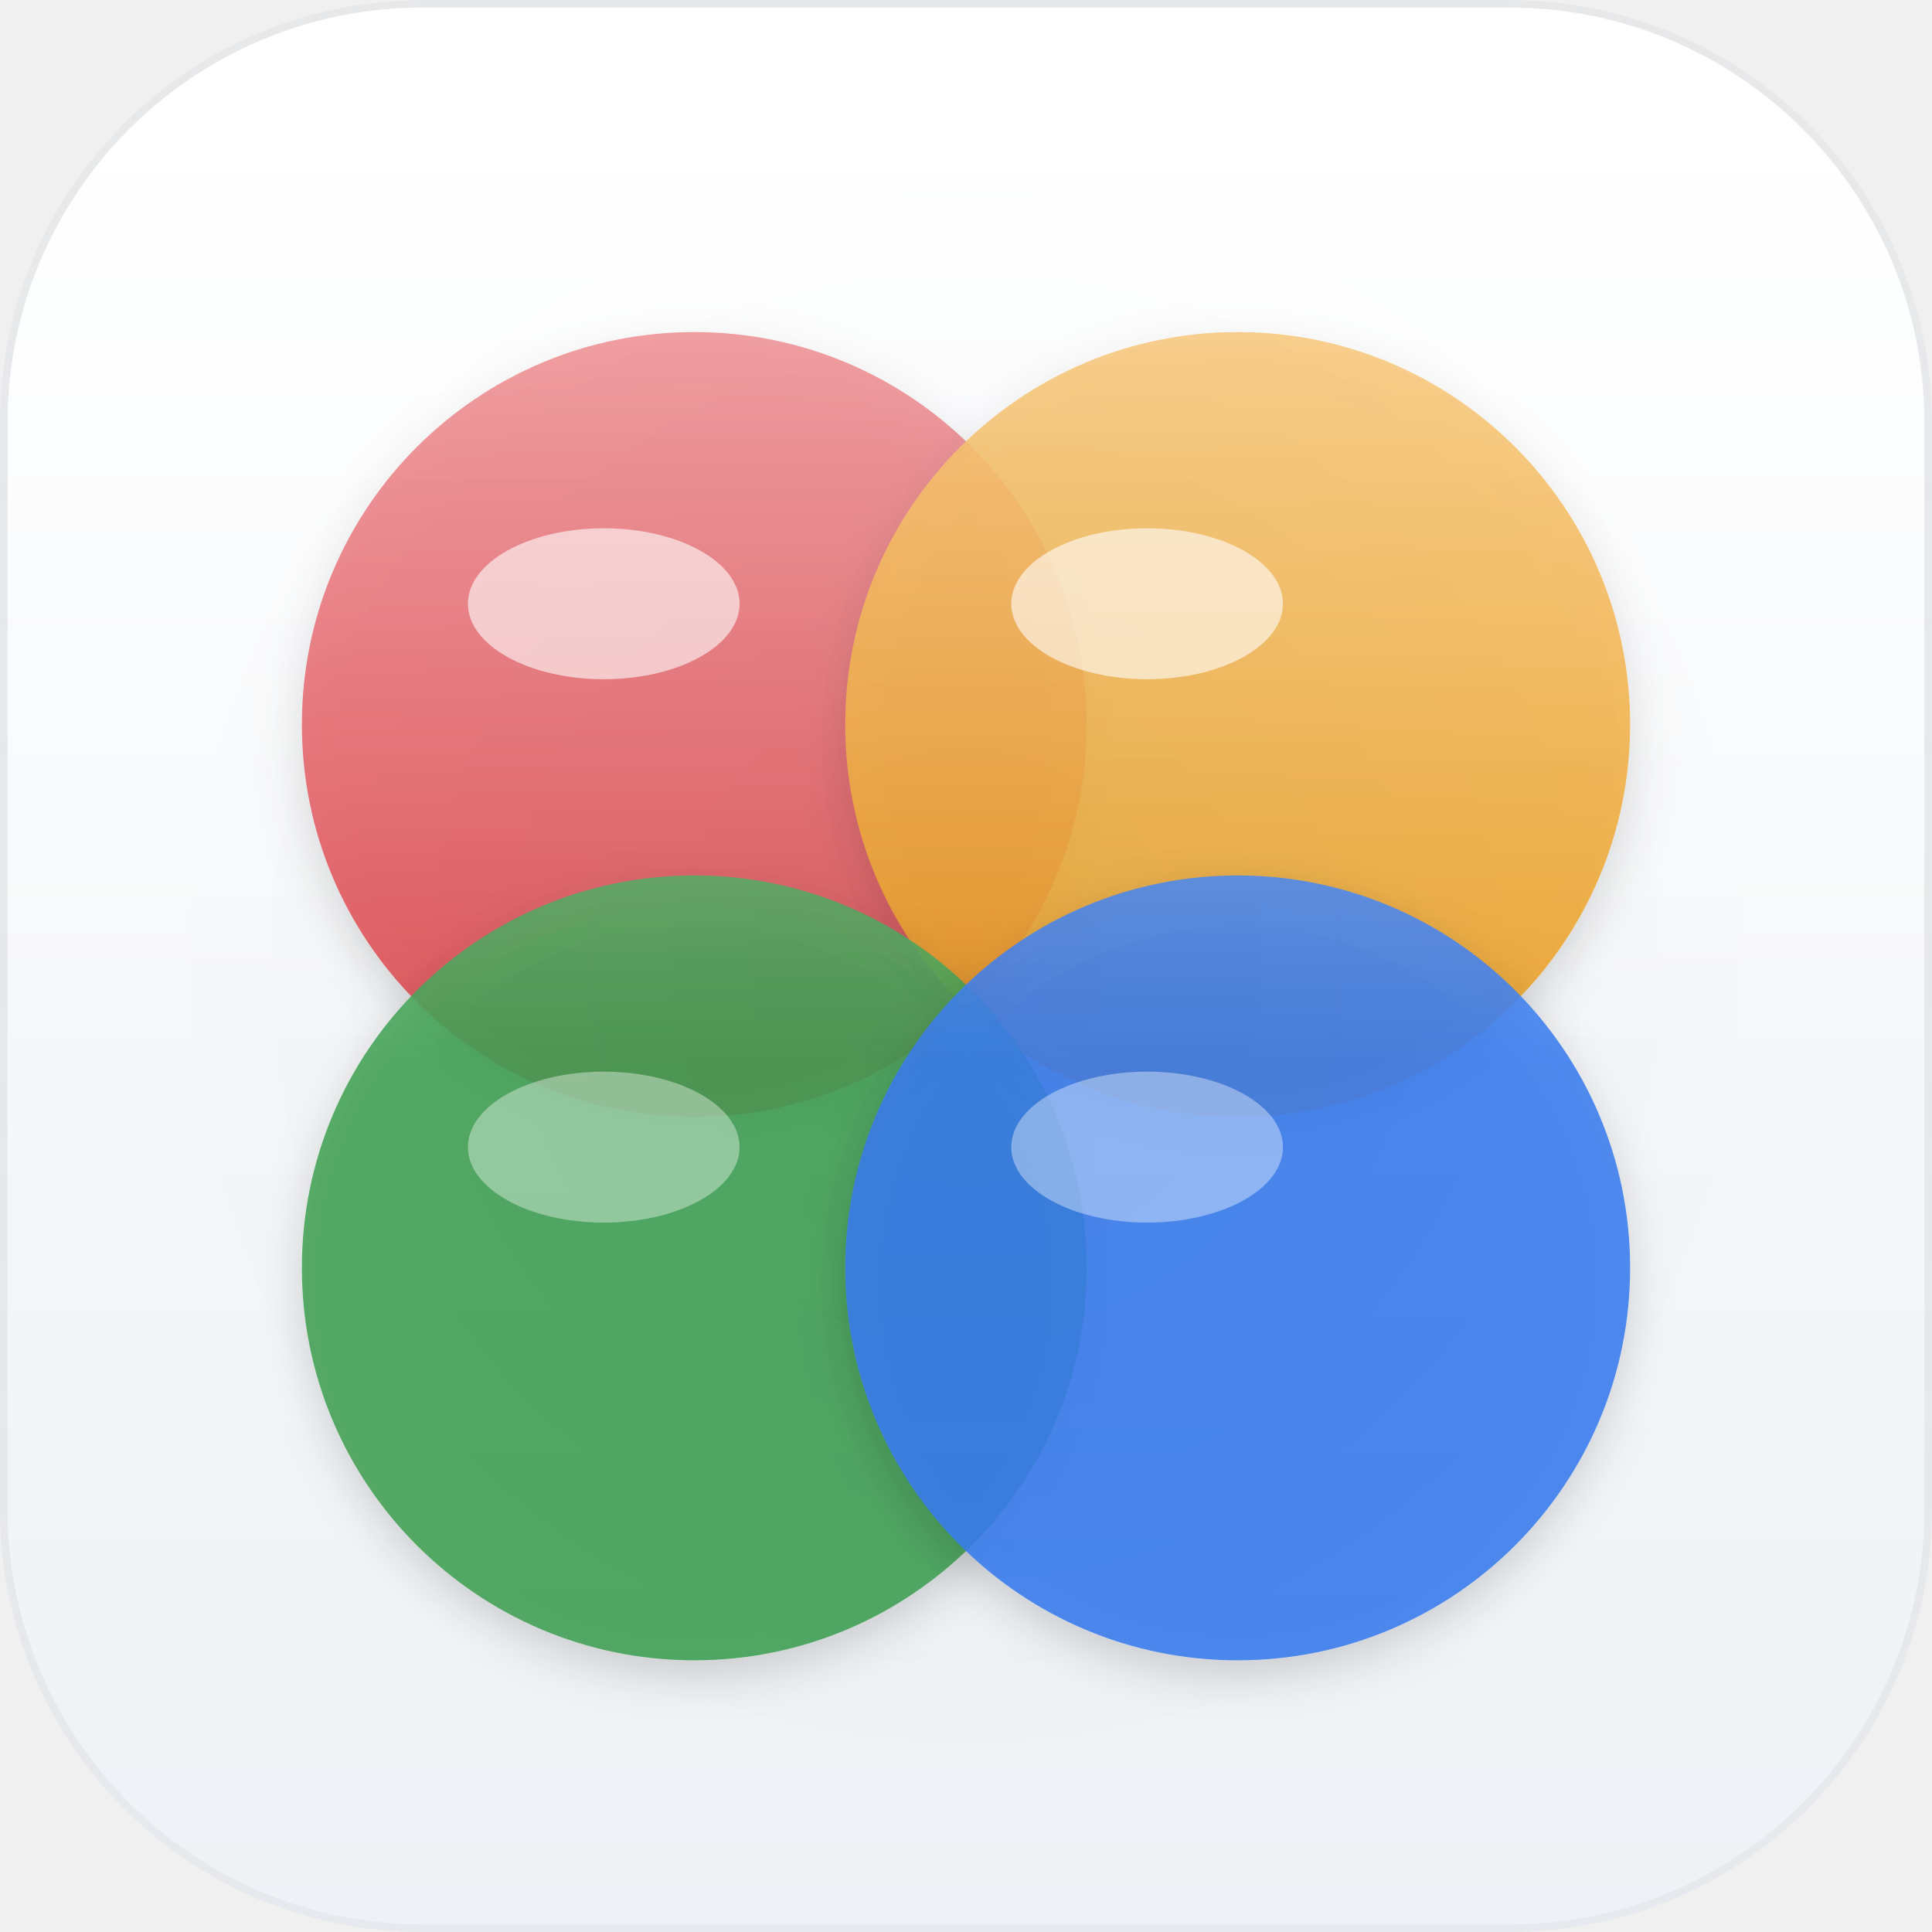
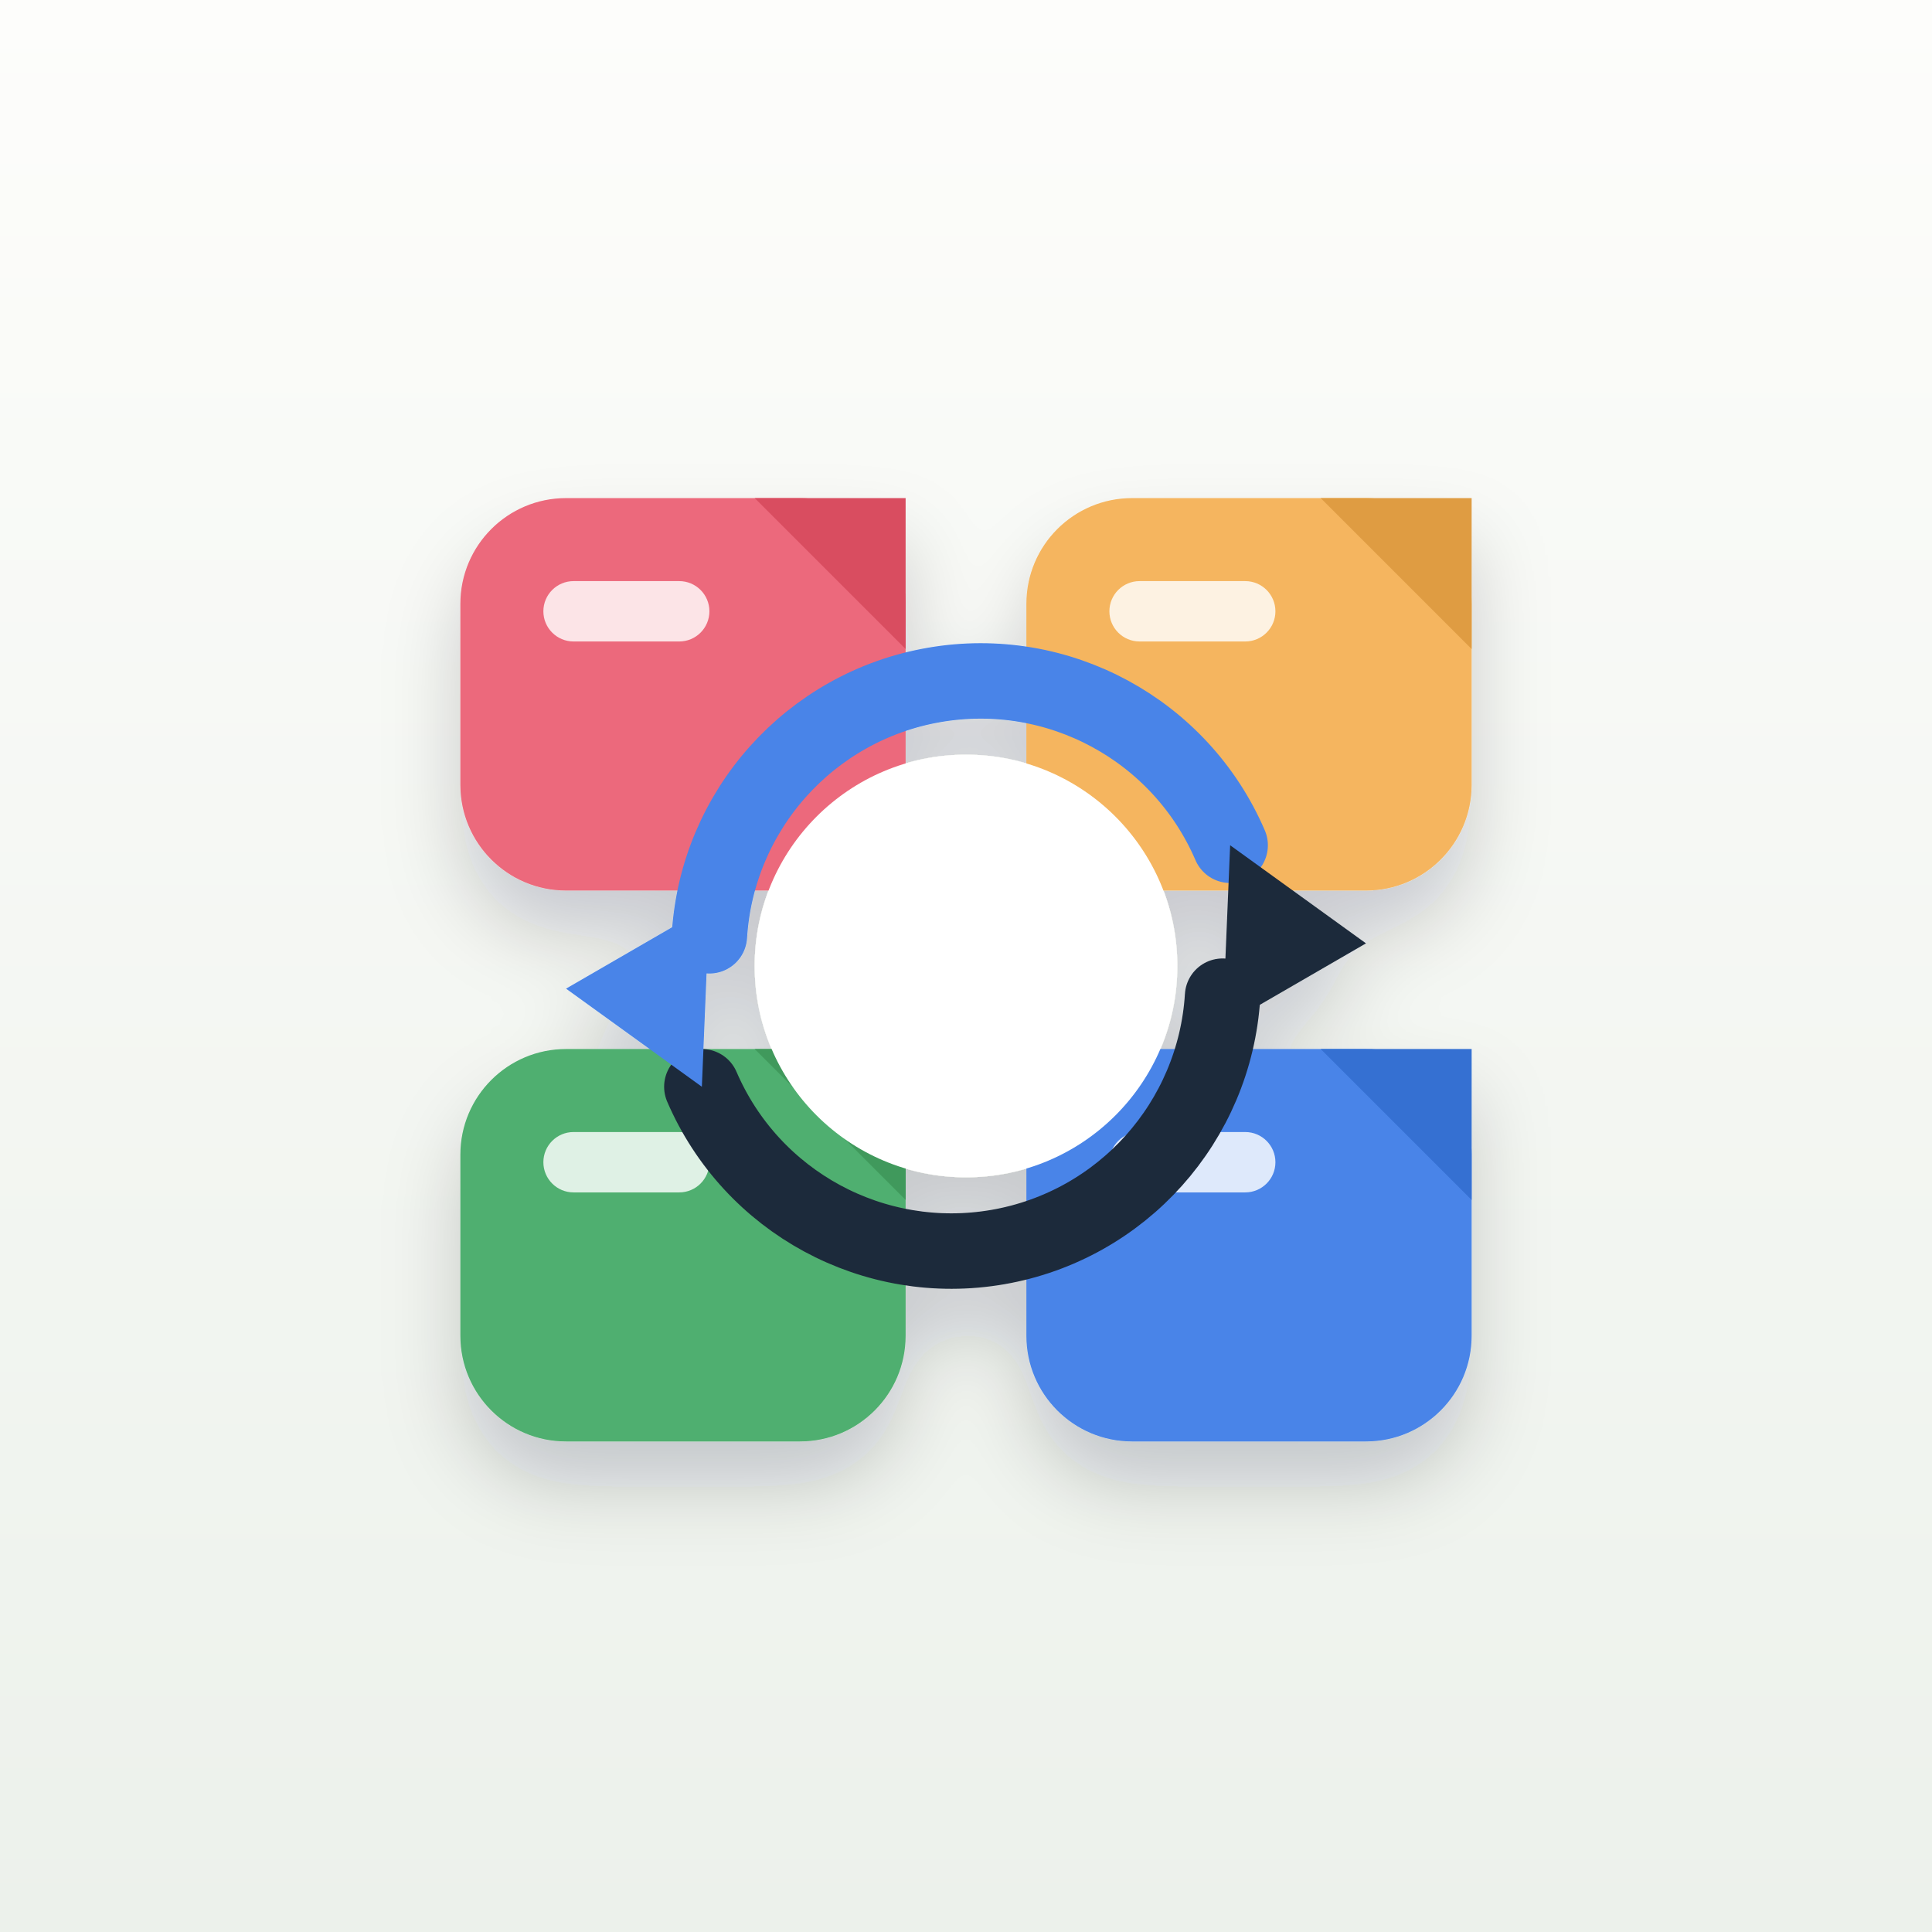
<svg xmlns="http://www.w3.org/2000/svg" viewBox="0 0 256 256" width="256" height="256">
  <defs>
-     <clipPath id="clip">
-       <rect x="0" y="0" width="256" height="256" rx="56" ry="56" />
-     </clipPath>
    <linearGradient id="bg" x1="0" y1="0" x2="0" y2="1">
-       <stop offset="0%" stop-color="#FFFFFF" />
-       <stop offset="100%" stop-color="#EEF1F5" />
+       <stop offset="0%" stop-color="#fdfdfb" />
+       <stop offset="100%" stop-color="#ecf1eb" />
    </linearGradient>
-     <linearGradient id="sheen" x1="0" y1="0" x2="0" y2="1">
-       <stop offset="0%" stop-color="#ffffff" stop-opacity="0.6" />
-       <stop offset="55%" stop-color="#ffffff" stop-opacity="0" />
-     </linearGradient>
-     <linearGradient id="edge" x1="0" y1="0" x2="0" y2="1">
-       <stop offset="0%" stop-color="#0F172A" stop-opacity="0.10" />
-       <stop offset="100%" stop-color="#0F172A" stop-opacity="0.04" />
-     </linearGradient>
-     <radialGradient id="rg" cx="50%" cy="50%" r="50%">
-       <stop offset="0%" stop-color="#0F172A" stop-opacity="0.04" />
-       <stop offset="100%" stop-color="#0F172A" stop-opacity="0" />
-     </radialGradient>
-     <filter id="discShadow" x="-30%" y="-30%" width="160%" height="160%">
-       <feGaussianBlur in="SourceAlpha" stdDeviation="3" />
-       <feOffset dx="0" dy="2" result="off" />
-       <feComponentTransfer>
-         <feFuncA type="linear" slope="0.18" />
-       </feComponentTransfer>
-       <feMerge>
-         <feMergeNode />
-         <feMergeNode in="SourceGraphic" />
-       </feMerge>
+     <filter id="shadow" x="-25%" y="-20%" width="150%" height="160%">
+       <feDropShadow dx="0" dy="6" stdDeviation="5" flood-color="#111827" flood-opacity="0.18" />
    </filter>
  </defs>
-   <g clip-path="url(#clip)">
-     <rect x="0" y="0" width="256" height="256" fill="url(#bg)" />
-     <circle cx="128" cy="128" r="110" fill="url(#rg)" />
-     <g style="mix-blend-mode:multiply">
-       <circle cx="92" cy="96" r="52" fill="#E5484D" fill-opacity="0.88" filter="url(#discShadow)" />
-       <circle cx="164" cy="96" r="52" fill="#F5A524" fill-opacity="0.88" filter="url(#discShadow)" />
-       <circle cx="92" cy="168" r="52" fill="#46A758" fill-opacity="0.88" filter="url(#discShadow)" />
-       <circle cx="164" cy="168" r="52" fill="#3B82F6" fill-opacity="0.88" filter="url(#discShadow)" />
+   <rect width="256" height="256" fill="url(#bg)" />
+   <g filter="url(#shadow)">
+     <g>
+       <rect x="61" y="66" width="59" height="52" rx="14" fill="#ec697b" />
+       <path d="M100 66h20v20z" fill="#d94d61" />
+       <rect x="72" y="77" width="22" height="8" rx="4" fill="#fff" opacity=".82" />
    </g>
-     <g opacity="0.7">
-       <ellipse cx="80" cy="80" rx="18" ry="10" fill="#fff" opacity="0.85" />
-       <ellipse cx="152" cy="80" rx="18" ry="10" fill="#fff" opacity="0.85" />
-       <ellipse cx="80" cy="152" rx="18" ry="10" fill="#fff" opacity="0.55" />
-       <ellipse cx="152" cy="152" rx="18" ry="10" fill="#fff" opacity="0.55" />
+     <g>
+       <rect x="136" y="66" width="59" height="52" rx="14" fill="#f5b55e" />
+       <path d="M175 66h20v20z" fill="#df9c43" />
+       <rect x="147" y="77" width="22" height="8" rx="4" fill="#fff" opacity=".82" />
    </g>
-     <rect x="0" y="0" width="256" height="256" fill="url(#sheen)" />
+     <g>
+       <rect x="61" y="139" width="59" height="52" rx="14" fill="#50af6f" />
+       <path d="M100 139h20v20z" fill="#3f995b" />
+       <rect x="72" y="150" width="22" height="8" rx="4" fill="#fff" opacity=".82" />
+     </g>
+     <g>
+       <rect x="136" y="139" width="59" height="52" rx="14" fill="#4884e8" />
+       <path d="M175 139h20v20z" fill="#346fd2" />
+       <rect x="147" y="150" width="22" height="8" rx="4" fill="#fff" opacity=".82" />
+     </g>
+     <circle cx="128" cy="128" r="28" fill="#fff" />
+     <path d="M94 124a36 36 0 0 1 69-12" fill="none" stroke="#4884e8" stroke-width="10" stroke-linecap="round" />
+     <path d="M163 112l18 13-19 11z" fill="#1e293b" />
+     <path d="M162 132a36 36 0 0 1-69 12" fill="none" stroke="#1e293b" stroke-width="10" stroke-linecap="round" />
+     <path d="M93 144l-18-13 19-11z" fill="#4884e8" />
  </g>
-   <rect x="0.5" y="0.5" width="255" height="255" rx="55.5" ry="55.5" fill="none" stroke="url(#edge)" stroke-width="1" />
</svg>
